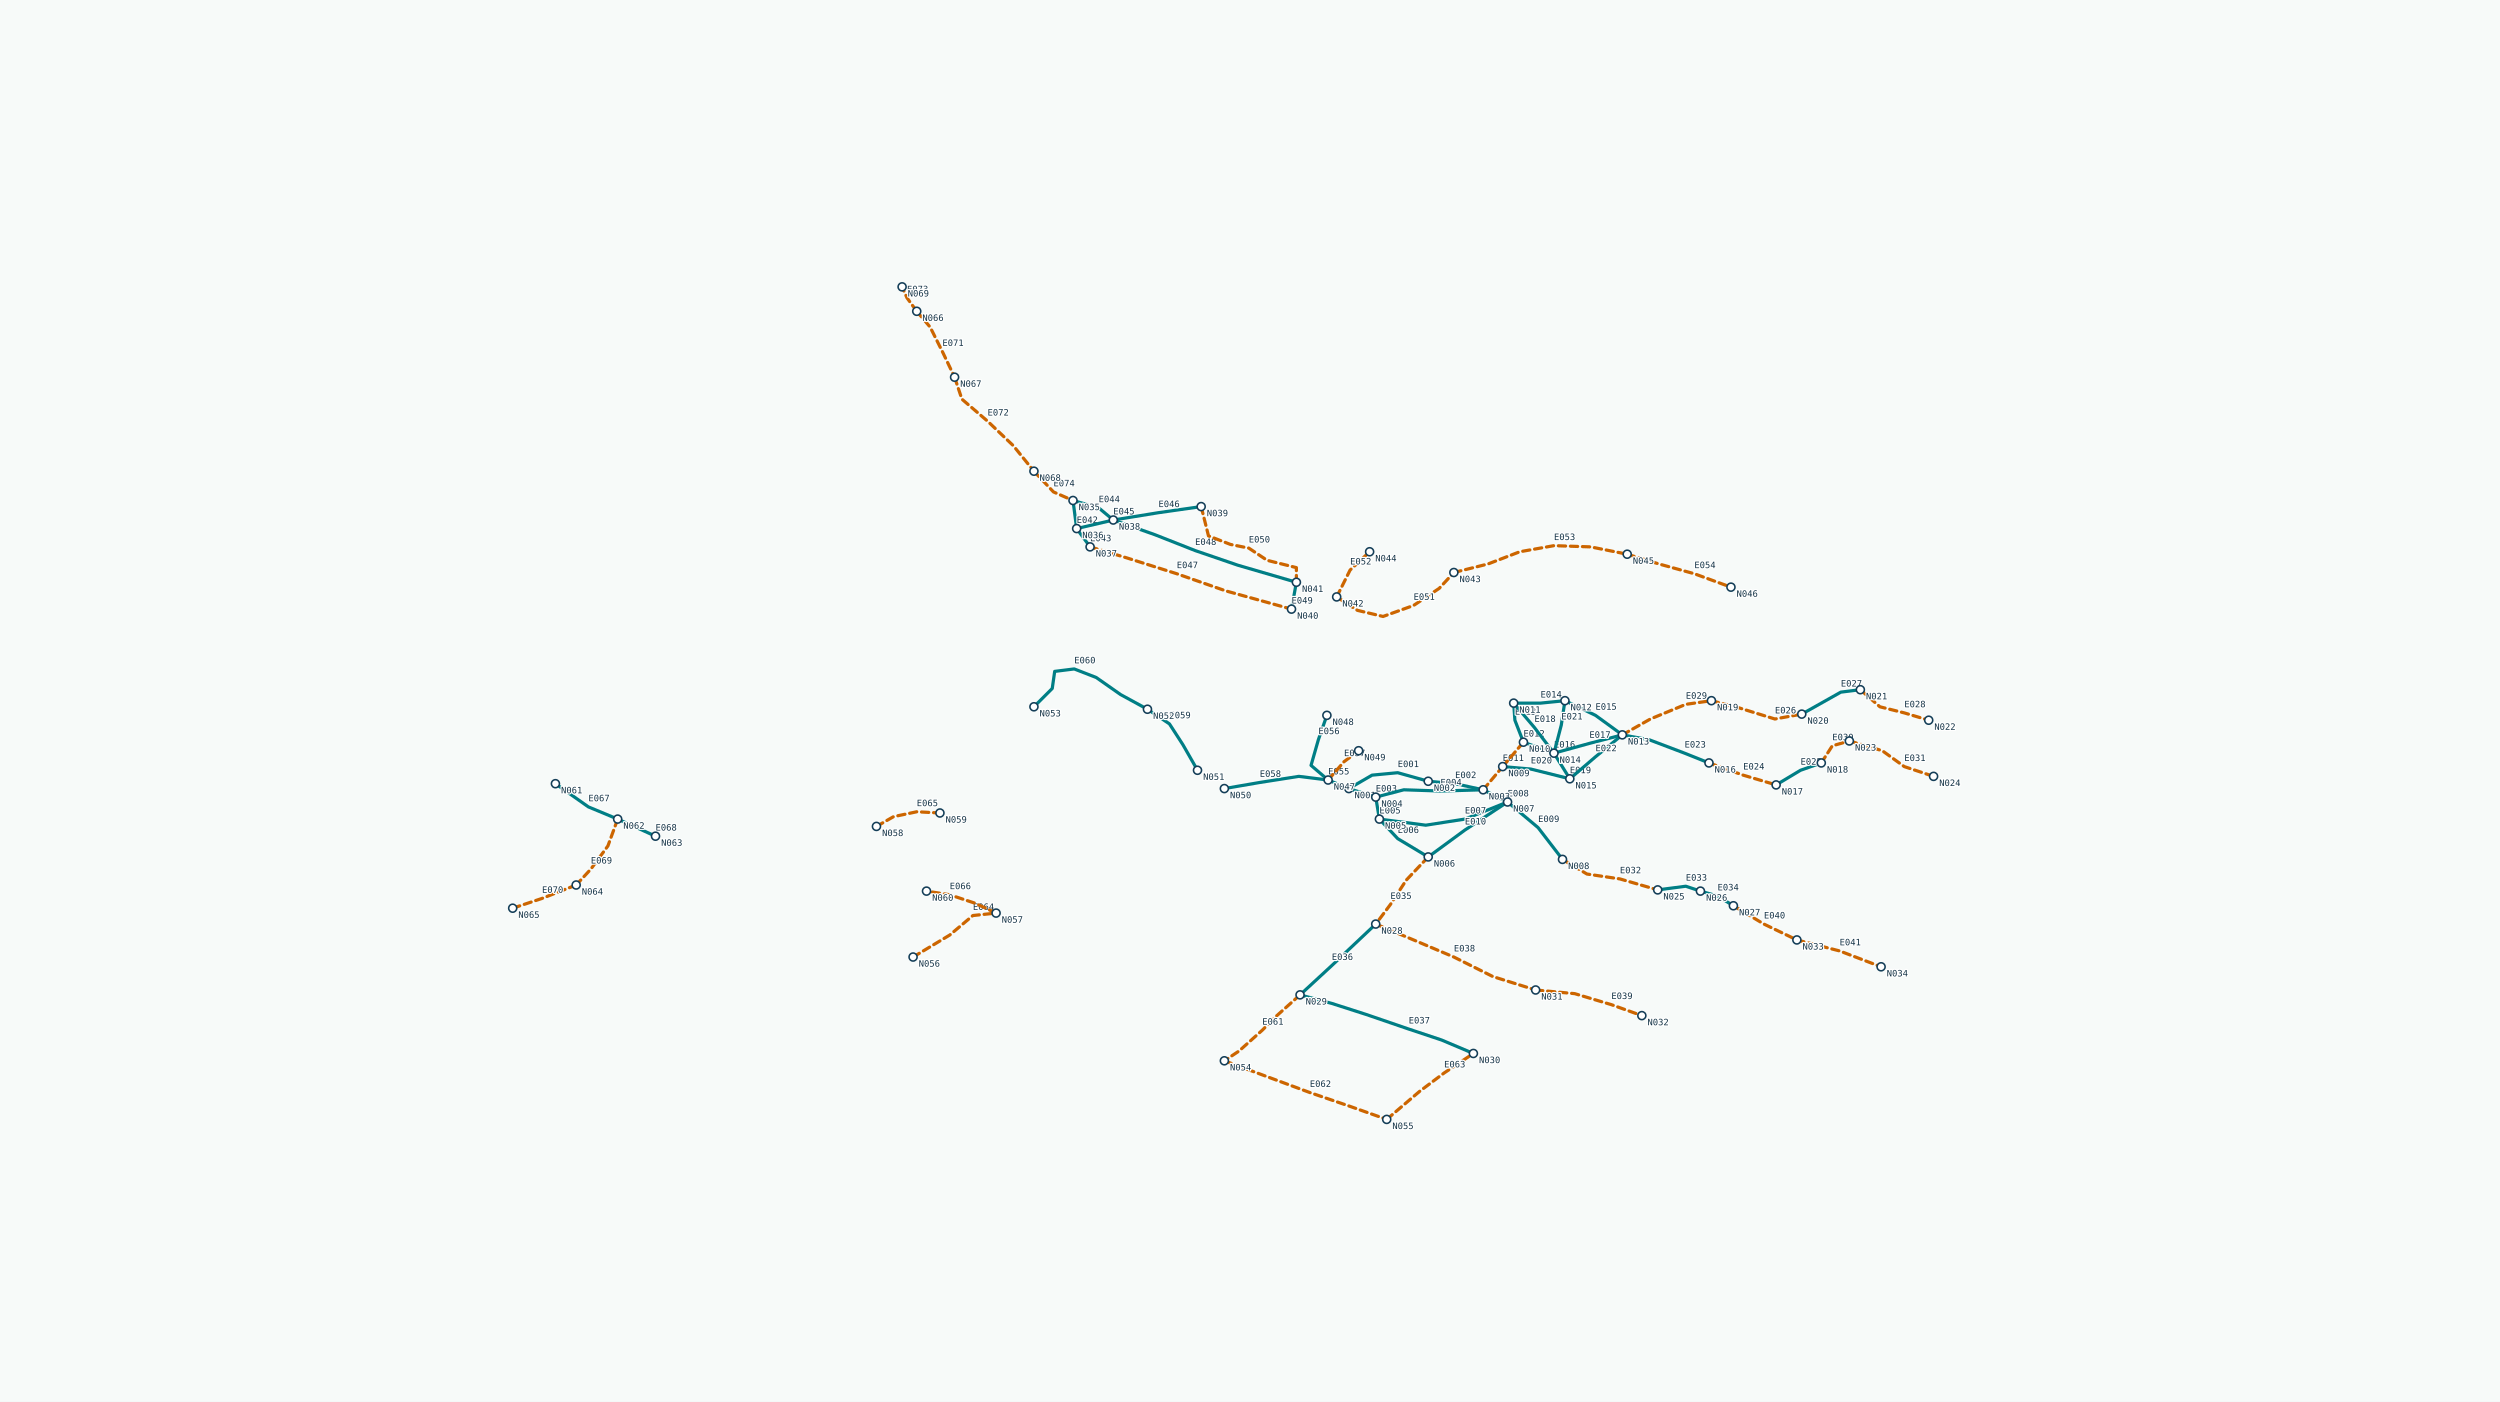
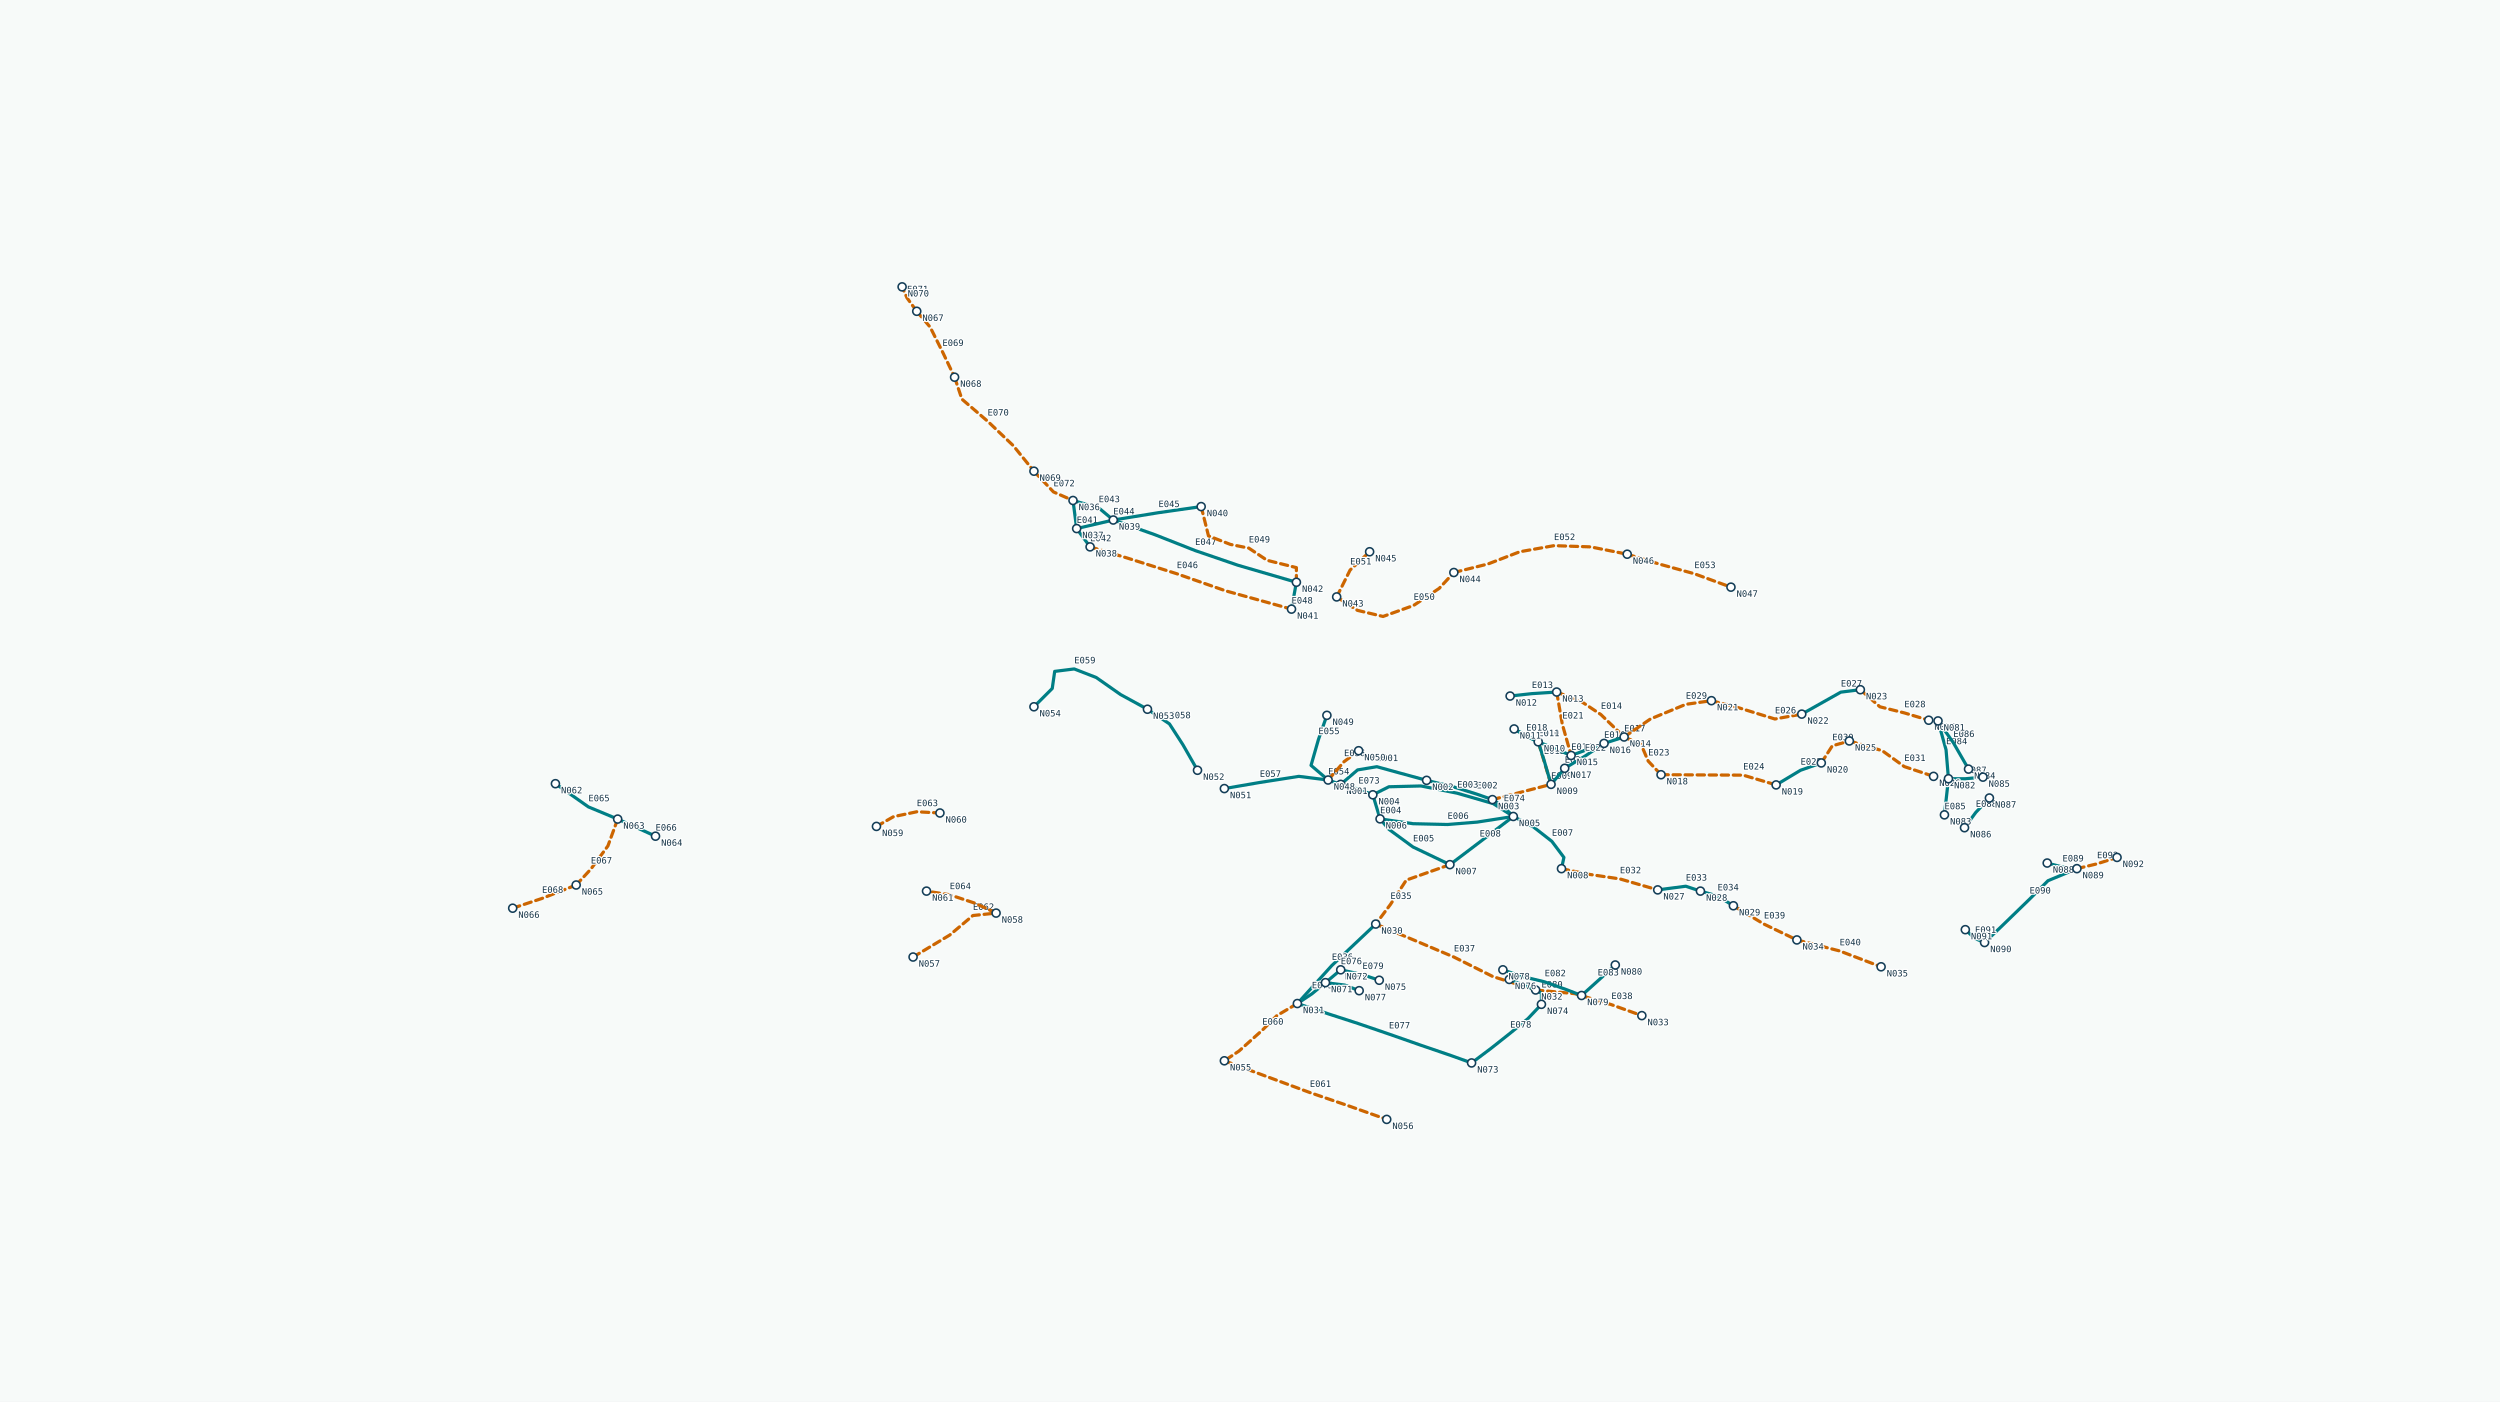
<svg xmlns="http://www.w3.org/2000/svg" width="3114" height="1746" viewBox="0 0 3114 1746">
  <style>polyline{fill:none;stroke:#007e85;stroke-width:4;stroke-linejoin:round;stroke-linecap:round}.uncertain{stroke:#cc6500;stroke-dasharray:9 6}circle{fill:white;stroke:#143e58;stroke-width:2}text{font:11px monospace;fill:#153447;paint-order:stroke;stroke:white;stroke-width:3px;stroke-linejoin:round}</style>
  <rect width="3114" height="1746" fill="#f7faf9" />
  <g>
-     <polyline points="1680.16,982.25 1709.05,965.52 1740.98,962.48 1778.99,973.13" class="" />
-     <text x="1740.98" y="955.48">E001</text>
-   </g>
-   <g>
-     <polyline points="1778.99,973.13 1812.45,976.17 1847.42,983.77" class="" />
-     <text x="1812.45" y="969.17">E002</text>
-   </g>
-   <g>
-     <polyline points="1680.16,982.25 1713.61,992.89" class="" />
-     <text x="1713.61" y="985.89">E003</text>
-   </g>
-   <g>
-     <polyline points="1713.61,992.89 1748.58,983.77 1794.2,985.29 1847.42,983.77" class="" />
-     <text x="1794.2" y="978.29">E004</text>
-   </g>
-   <g>
-     <polyline points="1713.61,992.89 1718.17,1020.26" class="" />
-     <text x="1718.17" y="1013.26">E005</text>
-   </g>
-   <g>
-     <polyline points="1718.17,1020.26 1740.98,1044.59 1778.99,1067.4" class="" />
-     <text x="1740.98" y="1037.59">E006</text>
-   </g>
-   <g>
-     <polyline points="1718.17,1020.26 1775.95,1027.86 1824.61,1020.26 1877.83,998.97" class="" />
-     <text x="1824.61" y="1013.26">E007</text>
-   </g>
-   <g>
-     <polyline points="1847.42,983.77 1877.83,998.97" class="" />
-     <text x="1877.83" y="991.97">E008</text>
-   </g>
-   <g>
-     <polyline points="1877.83,998.97 1915.84,1030.9 1946.25,1070.44" class="" />
-     <text x="1915.84" y="1023.9">E009</text>
-   </g>
-   <g>
-     <polyline points="1778.99,1067.4 1824.61,1033.95 1877.83,998.97" class="" />
-     <text x="1824.61" y="1026.95">E010</text>
-   </g>
-   <g>
-     <polyline points="1847.42,983.77 1871.75,954.88" class="uncertain" />
-     <text x="1871.75" y="947.88">E011</text>
-   </g>
-   <g>
-     <polyline points="1871.75,954.88 1897.59,924.47" class="uncertain" />
-     <text x="1897.59" y="917.47">E012</text>
-   </g>
-   <g>
-     <polyline points="1897.59,924.47 1886.95,897.1 1885.43,875.81" class="" />
-     <text x="1886.95" y="890.1">E013</text>
-   </g>
-   <g>
-     <polyline points="1885.43,875.81 1918.88,875.81 1949.29,872.77" class="" />
-     <text x="1918.88" y="868.81">E014</text>
-   </g>
-   <g>
-     <polyline points="1949.29,872.77 1987.3,891.02 2020.75,915.35" class="" />
-     <text x="1987.3" y="884.02">E015</text>
-   </g>
-   <g>
-     <polyline points="1897.59,924.47 1935.61,938.15" class="" />
-     <text x="1935.61" y="931.15">E016</text>
-   </g>
-   <g>
-     <polyline points="1935.61,938.15 1979.7,925.99 2020.75,915.35" class="" />
-     <text x="1979.7" y="918.99">E017</text>
-   </g>
-   <g>
-     <polyline points="1885.43,875.81 1911.28,906.22 1935.61,938.15" class="" />
-     <text x="1911.28" y="899.22">E018</text>
-   </g>
-   <g>
-     <polyline points="1935.61,938.15 1955.37,970.08" class="" />
-     <text x="1955.37" y="963.08">E019</text>
-   </g>
-   <g>
-     <polyline points="1871.75,954.88 1906.72,957.92 1955.37,970.08" class="" />
-     <text x="1906.72" y="950.92">E020</text>
-   </g>
-   <g>
-     <polyline points="1949.29,872.77 1944.73,903.18 1935.61,938.15" class="" />
-     <text x="1944.73" y="896.18">E021</text>
-   </g>
-   <g>
-     <polyline points="2020.75,915.35 1987.3,942.71 1955.37,970.08" class="" />
-     <text x="1987.3" y="935.71">E022</text>
-   </g>
-   <g>
-     <polyline points="2020.75,915.35 2054.21,921.43 2098.3,938.15 2128.71,950.32" class="" />
-     <text x="2098.3" y="931.15">E023</text>
-   </g>
-   <g>
-     <polyline points="2128.71,950.32 2171.29,965.52 2212.34,977.69" class="uncertain" />
+     <polyline points="1670,977 1691,959 1715,955 1744,963 1777,972" class="" />
+     <text x="1715" y="948">E001</text>
+   </g>
+   <g>
+     <polyline points="1777,972 1810,980 1839,989 1859,996" class="" />
+     <text x="1839" y="982">E002</text>
+   </g>
+   <g>
+     <polyline points="1710,990 1730,980 1770,979 1815,988 1860,1001 1885,1017" class="" />
+     <text x="1815" y="981">E003</text>
+   </g>
+   <g>
+     <polyline points="1710,990 1719,1020" class="" />
+     <text x="1719" y="1013">E004</text>
+   </g>
+   <g>
+     <polyline points="1719,1020 1730,1033 1760,1055 1806,1077" class="" />
+     <text x="1760" y="1048">E005</text>
+   </g>
+   <g>
+     <polyline points="1719,1020 1760,1026 1803,1027 1840,1024 1885,1017" class="" />
+     <text x="1803" y="1020">E006</text>
+   </g>
+   <g>
+     <polyline points="1885,1017 1910,1030 1933,1048 1948,1068 1945,1082" class="" />
+     <text x="1933" y="1041">E007</text>
+   </g>
+   <g>
+     <polyline points="1806,1077 1843,1049 1885,1017" class="" />
+     <text x="1843" y="1042">E008</text>
+   </g>
+   <g>
+     <polyline points="1859,996 1932,977" class="uncertain" />
+     <text x="1932" y="970">E009</text>
+   </g>
+   <g>
+     <polyline points="1932,977 1916,924" class="uncertain" />
+     <text x="1916" y="917">E010</text>
+   </g>
+   <g>
+     <polyline points="1886,908 1916,924" class="" />
+     <text x="1916" y="917">E011</text>
+   </g>
+   <g>
+     <polyline points="1916,924 1923,946 1932,977" class="" />
+     <text x="1923" y="939">E012</text>
+   </g>
+   <g>
+     <polyline points="1881,867 1908,864 1939,862" class="" />
+     <text x="1908" y="857">E013</text>
+   </g>
+   <g>
+     <polyline points="1939,862 1970,874 1994,890 2023,918" class="uncertain" />
+     <text x="1994" y="883">E014</text>
+   </g>
+   <g>
+     <polyline points="1916,924 1957,941" class="" />
+     <text x="1957" y="934">E015</text>
+   </g>
+   <g>
+     <polyline points="1957,941 1998,926" class="" />
+     <text x="1998" y="919">E016</text>
+   </g>
+   <g>
+     <polyline points="1998,926 2023,918" class="" />
+     <text x="2023" y="911">E017</text>
+   </g>
+   <g>
+     <polyline points="1886,908 1901,917 1916,924" class="" />
+     <text x="1901" y="910">E018</text>
+   </g>
+   <g>
+     <polyline points="1957,941 1949,957" class="" />
+     <text x="1949" y="950">E019</text>
+   </g>
+   <g>
+     <polyline points="1932,977 1949,957" class="" />
+     <text x="1949" y="950">E020</text>
+   </g>
+   <g>
+     <polyline points="1939,862 1946,902 1957,941" class="uncertain" />
+     <text x="1946" y="895">E021</text>
+   </g>
+   <g>
+     <polyline points="1949,957 1974,942 1998,926" class="" />
+     <text x="1974" y="935">E022</text>
+   </g>
+   <g>
+     <polyline points="2023,918 2044,927 2053,948 2069,965" class="uncertain" />
+     <text x="2053" y="941">E023</text>
+   </g>
+   <g>
+     <polyline points="2069,965 2171.29,965.52 2212.34,977.69" class="uncertain" />
    <text x="2171.29" y="958.52">E024</text>
  </g>
  <g>
    <polyline points="2212.34,977.69 2242.75,959.44 2268.6,950.32" class="" />
    <text x="2242.75" y="952.44">E025</text>
  </g>
  <g>
    <polyline points="2131.75,872.77 2166.72,881.89 2210.82,895.58 2244.27,889.5" class="uncertain" />
    <text x="2210.82" y="888.58">E026</text>
  </g>
  <g>
    <polyline points="2244.27,889.5 2292.93,862.13 2317.25,859.09" class="" />
    <text x="2292.93" y="855.13">E027</text>
  </g>
  <g>
    <polyline points="2317.25,859.09 2341.58,880.37 2371.99,887.98 2402.4,897.1" class="uncertain" />
    <text x="2371.99" y="880.98">E028</text>
  </g>
  <g>
-     <polyline points="2020.75,915.35 2055.73,895.58 2099.82,877.33 2131.75,872.77" class="uncertain" />
+     <polyline points="2023,918 2055.73,895.58 2099.82,877.33 2131.75,872.77" class="uncertain" />
    <text x="2099.82" y="870.33">E029</text>
  </g>
  <g>
    <polyline points="2268.6,950.32 2282.28,929.03 2303.57,922.95" class="uncertain" />
    <text x="2282.28" y="922.03">E030</text>
  </g>
  <g>
    <polyline points="2303.57,922.95 2344.62,935.11 2371.99,954.88 2408.48,967.04" class="uncertain" />
    <text x="2371.99" y="947.88">E031</text>
  </g>
  <g>
-     <polyline points="1946.25,1070.44 1976.66,1088.68 2017.71,1094.77 2064.85,1108.45" class="uncertain" />
+     <polyline points="1945,1082 1976.66,1088.68 2017.71,1094.77 2064.85,1108.45" class="uncertain" />
    <text x="2017.71" y="1087.77">E032</text>
  </g>
  <g>
    <polyline points="2064.85,1108.45 2099.82,1103.89 2118.07,1109.97" class="" />
    <text x="2099.82" y="1096.89">E033</text>
  </g>
  <g>
    <polyline points="2118.07,1109.97 2139.35,1116.05 2159.12,1128.22" class="" />
    <text x="2139.35" y="1109.05">E034</text>
  </g>
  <g>
-     <polyline points="1778.99,1067.4 1751.63,1096.29 1731.86,1126.7 1713.61,1151.02" class="uncertain" />
+     <polyline points="1806,1077 1751.63,1096.29 1731.86,1126.7 1713.61,1151.02" class="uncertain" />
    <text x="1731.86" y="1119.7">E035</text>
  </g>
  <g>
-     <polyline points="1713.61,1151.02 1658.87,1202.72 1619.34,1239.21" class="" />
+     <polyline points="1713.61,1151.02 1658.87,1202.72 1616,1250" class="" />
    <text x="1658.87" y="1195.72">E036</text>
  </g>
  <g>
-     <polyline points="1619.34,1239.21 1658.87,1249.86 1701.45,1263.54 1754.67,1281.79 1795.72,1295.47 1835.25,1312.2" class="" />
-     <text x="1754.67" y="1274.79">E037</text>
-   </g>
-   <g>
    <polyline points="1713.61,1151.02 1760.75,1170.79 1810.92,1192.08 1859.58,1216.41 1912.8,1233.13" class="uncertain" />
-     <text x="1810.92" y="1185.08">E038</text>
+     <text x="1810.92" y="1185.08">E037</text>
  </g>
  <g>
    <polyline points="1912.8,1233.13 1961.46,1237.69 2007.07,1251.38 2045.08,1265.06" class="uncertain" />
-     <text x="2007.07" y="1244.38">E039</text>
+     <text x="2007.07" y="1244.38">E038</text>
  </g>
  <g>
    <polyline points="2159.12,1128.22 2197.13,1151.02 2238.19,1170.79" class="uncertain" />
-     <text x="2197.13" y="1144.02">E040</text>
+     <text x="2197.13" y="1144.02">E039</text>
  </g>
  <g>
    <polyline points="2238.19,1170.79 2291.41,1184.48 2343.1,1204.24" class="uncertain" />
-     <text x="2291.41" y="1177.48">E041</text>
+     <text x="2291.41" y="1177.48">E040</text>
  </g>
  <g>
    <polyline points="1336.53,623.41 1341.09,658.38" class="" />
-     <text x="1341.09" y="651.38">E042</text>
+     <text x="1341.09" y="651.38">E041</text>
  </g>
  <g>
    <polyline points="1341.09,658.38 1357.81,681.19" class="" />
-     <text x="1357.81" y="674.19">E043</text>
+     <text x="1357.81" y="674.19">E042</text>
  </g>
  <g>
    <polyline points="1336.53,623.41 1368.46,632.53 1386.7,647.74" class="" />
-     <text x="1368.46" y="625.53">E044</text>
+     <text x="1368.46" y="625.53">E043</text>
  </g>
  <g>
    <polyline points="1341.09,658.38 1386.7,647.74" class="" />
-     <text x="1386.7" y="640.74">E045</text>
+     <text x="1386.7" y="640.74">E044</text>
  </g>
  <g>
    <polyline points="1386.7,647.74 1442.96,638.61 1496.18,631.01" class="" />
-     <text x="1442.96" y="631.61">E046</text>
+     <text x="1442.96" y="631.61">E045</text>
  </g>
  <g>
    <polyline points="1357.81,681.19 1403.43,694.87 1465.77,714.64 1526.59,735.93 1608.7,758.73" class="uncertain" />
-     <text x="1465.77" y="707.64">E047</text>
+     <text x="1465.77" y="707.64">E046</text>
  </g>
  <g>
    <polyline points="1386.7,647.74 1438.4,665.98 1488.58,685.75 1541.79,704 1614.78,725.28" class="" />
-     <text x="1488.58" y="678.75">E048</text>
+     <text x="1488.58" y="678.75">E047</text>
  </g>
  <g>
    <polyline points="1614.78,725.28 1608.7,758.73" class="" />
-     <text x="1608.7" y="751.73">E049</text>
+     <text x="1608.7" y="751.73">E048</text>
  </g>
  <g>
    <polyline points="1496.18,631.01 1505.3,667.5 1532.67,678.15 1555.48,682.71 1578.29,697.91 1614.78,707.04 1614.78,725.28" class="uncertain" />
-     <text x="1555.48" y="675.71">E050</text>
+     <text x="1555.48" y="675.71">E049</text>
  </g>
  <g>
    <polyline points="1664.96,743.53 1690.8,760.25 1722.74,767.86 1760.75,754.17 1792.68,732.88 1810.92,713.12" class="uncertain" />
-     <text x="1760.75" y="747.17">E051</text>
+     <text x="1760.75" y="747.17">E050</text>
  </g>
  <g>
    <polyline points="1664.96,743.53 1681.68,710.08 1706.01,687.27" class="uncertain" />
-     <text x="1681.68" y="703.08">E052</text>
+     <text x="1681.68" y="703.08">E051</text>
  </g>
  <g>
    <polyline points="1810.92,713.12 1853.5,702.47 1893.03,687.27 1935.61,679.67 1981.22,681.19 2026.84,690.31" class="uncertain" />
-     <text x="1935.61" y="672.67">E053</text>
+     <text x="1935.61" y="672.67">E052</text>
  </g>
  <g>
    <polyline points="2026.84,690.31 2066.37,702.47 2110.46,714.64 2156.08,731.36" class="uncertain" />
-     <text x="2110.46" y="707.64">E054</text>
-   </g>
-   <g>
-     <polyline points="1680.16,982.25 1654.31,971.6" class="" />
-     <text x="1654.31" y="964.6">E055</text>
+     <text x="2110.46" y="707.64">E053</text>
+   </g>
+   <g>
+     <polyline points="1670,977 1654.31,971.6" class="" />
+     <text x="1654.31" y="964.6">E054</text>
  </g>
  <g>
    <polyline points="1654.31,971.6 1633.03,953.36 1642.15,921.43 1652.79,891.02" class="" />
-     <text x="1642.15" y="914.43">E056</text>
+     <text x="1642.15" y="914.43">E055</text>
  </g>
  <g>
    <polyline points="1654.31,971.6 1674.08,948.8 1692.33,935.11" class="uncertain" />
-     <text x="1674.08" y="941.8">E057</text>
+     <text x="1674.08" y="941.8">E056</text>
  </g>
  <g>
    <polyline points="1654.31,971.6 1617.82,967.04 1569.16,974.65 1525.07,982.25" class="" />
-     <text x="1569.16" y="967.65">E058</text>
+     <text x="1569.16" y="967.65">E057</text>
  </g>
  <g>
    <polyline points="1491.62,959.44 1473.37,927.51 1456.65,901.66 1429.28,883.42" class="" />
-     <text x="1456.65" y="894.66">E059</text>
+     <text x="1456.65" y="894.66">E058</text>
  </g>
  <g>
    <polyline points="1429.28,883.42 1395.83,865.17 1365.42,843.88 1338.05,833.24 1313.72,836.28 1310.68,857.57 1287.87,880.37" class="" />
-     <text x="1338.05" y="826.24">E060</text>
-   </g>
-   <g>
-     <polyline points="1619.34,1239.21 1590.45,1265.06 1572.21,1283.31 1543.32,1309.16 1525.07,1321.32" class="uncertain" />
-     <text x="1572.21" y="1276.31">E061</text>
+     <text x="1338.05" y="826.24">E059</text>
+   </g>
+   <g>
+     <polyline points="1616,1250 1590.45,1265.06 1572.21,1283.31 1543.32,1309.16 1525.07,1321.32" class="uncertain" />
+     <text x="1572.21" y="1276.31">E060</text>
  </g>
  <g>
    <polyline points="1525.07,1321.32 1578.29,1341.09 1631.5,1360.85 1680.16,1377.58 1727.3,1394.31" class="uncertain" />
-     <text x="1631.5" y="1353.85">E062</text>
-   </g>
-   <g>
-     <polyline points="1727.3,1394.31 1768.35,1359.33 1798.76,1336.53 1835.25,1312.2" class="uncertain" />
-     <text x="1798.76" y="1329.53">E063</text>
+     <text x="1631.5" y="1353.85">E061</text>
  </g>
  <g>
    <polyline points="1137.34,1192.08 1182.96,1164.71 1211.84,1140.38 1240.73,1137.34" class="uncertain" />
-     <text x="1211.84" y="1133.38">E064</text>
+     <text x="1211.84" y="1133.38">E062</text>
  </g>
  <g>
    <polyline points="1091.72,1029.38 1113.01,1017.22 1141.9,1011.14 1170.79,1012.66" class="uncertain" />
-     <text x="1141.9" y="1004.14">E065</text>
+     <text x="1141.9" y="1004.14">E063</text>
  </g>
  <g>
    <polyline points="1240.73,1137.34 1214.89,1125.18 1182.96,1114.53 1154.07,1109.97" class="uncertain" />
-     <text x="1182.96" y="1107.53">E066</text>
+     <text x="1182.96" y="1107.53">E064</text>
  </g>
  <g>
    <polyline points="691.83,976.17 732.88,1005.06 769.38,1020.26" class="" />
-     <text x="732.88" y="998.06">E067</text>
+     <text x="732.88" y="998.06">E065</text>
  </g>
  <g>
    <polyline points="769.38,1020.26 816.51,1041.55" class="" />
-     <text x="816.51" y="1034.55">E068</text>
+     <text x="816.51" y="1034.55">E066</text>
  </g>
  <g>
    <polyline points="769.38,1020.26 757.21,1053.71 735.93,1082.6 717.68,1102.37" class="uncertain" />
-     <text x="735.93" y="1075.6">E069</text>
+     <text x="735.93" y="1075.6">E067</text>
  </g>
  <g>
    <polyline points="717.68,1102.37 675.11,1119.09 638.61,1131.26" class="uncertain" />
-     <text x="675.11" y="1112.09">E070</text>
+     <text x="675.11" y="1112.09">E068</text>
  </g>
  <g>
    <polyline points="1141.9,387.73 1158.63,407.5 1173.83,437.91 1189.04,469.84" class="uncertain" />
-     <text x="1173.83" y="430.91">E071</text>
+     <text x="1173.83" y="430.91">E069</text>
  </g>
  <g>
    <polyline points="1189.04,469.84 1198.16,497.21 1230.09,524.58 1262.02,554.99 1287.87,586.92" class="uncertain" />
-     <text x="1230.09" y="517.58">E072</text>
+     <text x="1230.09" y="517.58">E070</text>
  </g>
  <g>
    <polyline points="1141.9,387.73 1129.74,371 1123.66,357.32" class="uncertain" />
-     <text x="1129.74" y="364">E073</text>
+     <text x="1129.74" y="364">E071</text>
  </g>
  <g>
    <polyline points="1287.87,586.92 1312.2,612.76 1336.53,623.41" class="uncertain" />
-     <text x="1312.2" y="605.76">E074</text>
-   </g>
-   <g>
-     <circle cx="1680.16" cy="982.25" r="5" />
-     <text x="1687.16" y="994.25">N001</text>
-   </g>
-   <g>
-     <circle cx="1778.99" cy="973.13" r="5" />
-     <text x="1785.99" y="985.13">N002</text>
-   </g>
-   <g>
-     <circle cx="1847.42" cy="983.77" r="5" />
-     <text x="1854.42" y="995.77">N003</text>
-   </g>
-   <g>
-     <circle cx="1713.61" cy="992.89" r="5" />
-     <text x="1720.61" y="1004.89">N004</text>
-   </g>
-   <g>
-     <circle cx="1718.17" cy="1020.26" r="5" />
-     <text x="1725.17" y="1032.26">N005</text>
-   </g>
-   <g>
-     <circle cx="1778.99" cy="1067.4" r="5" />
-     <text x="1785.99" y="1079.4">N006</text>
-   </g>
-   <g>
-     <circle cx="1877.83" cy="998.97" r="5" />
-     <text x="1884.83" y="1010.97">N007</text>
-   </g>
-   <g>
-     <circle cx="1946.25" cy="1070.44" r="5" />
-     <text x="1953.25" y="1082.44">N008</text>
-   </g>
-   <g>
-     <circle cx="1871.75" cy="954.88" r="5" />
-     <text x="1878.75" y="966.88">N009</text>
-   </g>
-   <g>
-     <circle cx="1897.59" cy="924.47" r="5" />
-     <text x="1904.59" y="936.47">N010</text>
-   </g>
-   <g>
-     <circle cx="1885.43" cy="875.81" r="5" />
-     <text x="1892.43" y="887.81">N011</text>
-   </g>
-   <g>
-     <circle cx="1949.29" cy="872.77" r="5" />
-     <text x="1956.29" y="884.77">N012</text>
-   </g>
-   <g>
-     <circle cx="2020.75" cy="915.35" r="5" />
-     <text x="2027.75" y="927.35">N013</text>
-   </g>
-   <g>
-     <circle cx="1935.61" cy="938.15" r="5" />
-     <text x="1942.61" y="950.15">N014</text>
-   </g>
-   <g>
-     <circle cx="1955.37" cy="970.08" r="5" />
-     <text x="1962.37" y="982.08">N015</text>
-   </g>
-   <g>
-     <circle cx="2128.71" cy="950.32" r="5" />
-     <text x="2135.71" y="962.32">N016</text>
+     <text x="1312.2" y="605.76">E072</text>
+   </g>
+   <g>
+     <polyline points="1670,977 1692,983 1710,990" class="" />
+     <text x="1692" y="976">E073</text>
+   </g>
+   <g>
+     <polyline points="1859,996 1873,1005 1885,1017" class="" />
+     <text x="1873" y="998">E074</text>
+   </g>
+   <g>
+     <polyline points="1616,1250 1634,1238 1651,1224" class="" />
+     <text x="1634" y="1231">E075</text>
+   </g>
+   <g>
+     <polyline points="1651,1224 1670,1208" class="" />
+     <text x="1670" y="1201">E076</text>
+   </g>
+   <g>
+     <polyline points="1616,1250 1655,1263 1692,1275 1730,1288 1770,1302 1808,1315 1833,1324" class="" />
+     <text x="1730" y="1281">E077</text>
+   </g>
+   <g>
+     <polyline points="1833,1324 1857,1306 1881,1287 1903,1269 1920,1251" class="" />
+     <text x="1881" y="1280">E078</text>
+   </g>
+   <g>
+     <polyline points="1670,1208 1697,1214 1718,1221" class="" />
+     <text x="1697" y="1207">E079</text>
+   </g>
+   <g>
+     <polyline points="1880,1220 1903,1229 1920,1237 1920,1251" class="" />
+     <text x="1920" y="1230">E080</text>
+   </g>
+   <g>
+     <polyline points="1651,1224 1675,1227 1693,1234" class="" />
+     <text x="1675" y="1220">E081</text>
+   </g>
+   <g>
+     <polyline points="1872,1208 1895,1216 1924,1223 1952,1233 1970,1240" class="" />
+     <text x="1924" y="1216">E082</text>
+   </g>
+   <g>
+     <polyline points="1970,1240 1990,1222 2012,1202" class="" />
+     <text x="1990" y="1215">E083</text>
+   </g>
+   <g>
+     <polyline points="2414,898 2424,934 2427,970" class="" />
+     <text x="2424" y="927">E084</text>
+   </g>
+   <g>
+     <polyline points="2427,970 2422,1015" class="" />
+     <text x="2422" y="1008">E085</text>
+   </g>
+   <g>
+     <polyline points="2414,898 2433,925 2452,958" class="" />
+     <text x="2433" y="918">E086</text>
+   </g>
+   <g>
+     <polyline points="2427,970 2448,970 2470,968" class="" />
+     <text x="2448" y="963">E087</text>
+   </g>
+   <g>
+     <polyline points="2447,1031 2461,1012 2478,994" class="" />
+     <text x="2461" y="1005">E088</text>
+   </g>
+   <g>
+     <polyline points="2550,1075 2569,1080 2587,1082" class="" />
+     <text x="2569" y="1073">E089</text>
+   </g>
+   <g>
+     <polyline points="2472,1174 2494,1153 2528,1120 2551,1097 2587,1082" class="" />
+     <text x="2528" y="1113">E090</text>
+   </g>
+   <g>
+     <polyline points="2472,1174 2460,1169 2448,1158" class="" />
+     <text x="2460" y="1162">E091</text>
+   </g>
+   <g>
+     <polyline points="2587,1082 2612,1076 2637,1068" class="uncertain" />
+     <text x="2612" y="1069">E092</text>
+   </g>
+   <g>
+     <circle cx="1670" cy="977" r="5" />
+     <text x="1677" y="989">N001</text>
+   </g>
+   <g>
+     <circle cx="1777" cy="972" r="5" />
+     <text x="1784" y="984">N002</text>
+   </g>
+   <g>
+     <circle cx="1859" cy="996" r="5" />
+     <text x="1866" y="1008">N003</text>
+   </g>
+   <g>
+     <circle cx="1710" cy="990" r="5" />
+     <text x="1717" y="1002">N004</text>
+   </g>
+   <g>
+     <circle cx="1885" cy="1017" r="5" />
+     <text x="1892" y="1029">N005</text>
+   </g>
+   <g>
+     <circle cx="1719" cy="1020" r="5" />
+     <text x="1726" y="1032">N006</text>
+   </g>
+   <g>
+     <circle cx="1806" cy="1077" r="5" />
+     <text x="1813" y="1089">N007</text>
+   </g>
+   <g>
+     <circle cx="1945" cy="1082" r="5" />
+     <text x="1952" y="1094">N008</text>
+   </g>
+   <g>
+     <circle cx="1932" cy="977" r="5" />
+     <text x="1939" y="989">N009</text>
+   </g>
+   <g>
+     <circle cx="1916" cy="924" r="5" />
+     <text x="1923" y="936">N010</text>
+   </g>
+   <g>
+     <circle cx="1886" cy="908" r="5" />
+     <text x="1893" y="920">N011</text>
+   </g>
+   <g>
+     <circle cx="1881" cy="867" r="5" />
+     <text x="1888" y="879">N012</text>
+   </g>
+   <g>
+     <circle cx="1939" cy="862" r="5" />
+     <text x="1946" y="874">N013</text>
+   </g>
+   <g>
+     <circle cx="2023" cy="918" r="5" />
+     <text x="2030" y="930">N014</text>
+   </g>
+   <g>
+     <circle cx="1957" cy="941" r="5" />
+     <text x="1964" y="953">N015</text>
+   </g>
+   <g>
+     <circle cx="1998" cy="926" r="5" />
+     <text x="2005" y="938">N016</text>
+   </g>
+   <g>
+     <circle cx="1949" cy="957" r="5" />
+     <text x="1956" y="969">N017</text>
+   </g>
+   <g>
+     <circle cx="2069" cy="965" r="5" />
+     <text x="2076" y="977">N018</text>
  </g>
  <g>
    <circle cx="2212.34" cy="977.69" r="5" />
-     <text x="2219.34" y="989.69">N017</text>
+     <text x="2219.34" y="989.69">N019</text>
  </g>
  <g>
    <circle cx="2268.6" cy="950.32" r="5" />
-     <text x="2275.6" y="962.32">N018</text>
+     <text x="2275.6" y="962.32">N020</text>
  </g>
  <g>
    <circle cx="2131.75" cy="872.77" r="5" />
-     <text x="2138.75" y="884.77">N019</text>
+     <text x="2138.75" y="884.77">N021</text>
  </g>
  <g>
    <circle cx="2244.27" cy="889.5" r="5" />
-     <text x="2251.27" y="901.5">N020</text>
+     <text x="2251.27" y="901.5">N022</text>
  </g>
  <g>
    <circle cx="2317.25" cy="859.09" r="5" />
-     <text x="2324.25" y="871.09">N021</text>
+     <text x="2324.25" y="871.09">N023</text>
  </g>
  <g>
    <circle cx="2402.4" cy="897.1" r="5" />
-     <text x="2409.4" y="909.1">N022</text>
+     <text x="2409.4" y="909.1">N024</text>
  </g>
  <g>
    <circle cx="2303.57" cy="922.95" r="5" />
-     <text x="2310.57" y="934.95">N023</text>
+     <text x="2310.57" y="934.95">N025</text>
  </g>
  <g>
    <circle cx="2408.48" cy="967.04" r="5" />
-     <text x="2415.48" y="979.04">N024</text>
+     <text x="2415.48" y="979.04">N026</text>
  </g>
  <g>
    <circle cx="2064.85" cy="1108.45" r="5" />
-     <text x="2071.85" y="1120.45">N025</text>
+     <text x="2071.85" y="1120.45">N027</text>
  </g>
  <g>
    <circle cx="2118.07" cy="1109.97" r="5" />
-     <text x="2125.07" y="1121.97">N026</text>
+     <text x="2125.07" y="1121.97">N028</text>
  </g>
  <g>
    <circle cx="2159.12" cy="1128.22" r="5" />
-     <text x="2166.12" y="1140.22">N027</text>
+     <text x="2166.12" y="1140.22">N029</text>
  </g>
  <g>
    <circle cx="1713.61" cy="1151.02" r="5" />
-     <text x="1720.61" y="1163.02">N028</text>
-   </g>
-   <g>
-     <circle cx="1619.34" cy="1239.21" r="5" />
-     <text x="1626.34" y="1251.21">N029</text>
-   </g>
-   <g>
-     <circle cx="1835.25" cy="1312.2" r="5" />
-     <text x="1842.25" y="1324.2">N030</text>
+     <text x="1720.61" y="1163.02">N030</text>
+   </g>
+   <g>
+     <circle cx="1616" cy="1250" r="5" />
+     <text x="1623" y="1262">N031</text>
  </g>
  <g>
    <circle cx="1912.8" cy="1233.13" r="5" />
-     <text x="1919.8" y="1245.13">N031</text>
+     <text x="1919.8" y="1245.13">N032</text>
  </g>
  <g>
    <circle cx="2045.08" cy="1265.06" r="5" />
-     <text x="2052.08" y="1277.06">N032</text>
+     <text x="2052.08" y="1277.06">N033</text>
  </g>
  <g>
    <circle cx="2238.19" cy="1170.79" r="5" />
-     <text x="2245.19" y="1182.79">N033</text>
+     <text x="2245.19" y="1182.79">N034</text>
  </g>
  <g>
    <circle cx="2343.1" cy="1204.24" r="5" />
-     <text x="2350.1" y="1216.24">N034</text>
+     <text x="2350.1" y="1216.24">N035</text>
  </g>
  <g>
    <circle cx="1336.53" cy="623.41" r="5" />
-     <text x="1343.53" y="635.41">N035</text>
+     <text x="1343.53" y="635.41">N036</text>
  </g>
  <g>
    <circle cx="1341.09" cy="658.38" r="5" />
-     <text x="1348.09" y="670.38">N036</text>
+     <text x="1348.09" y="670.38">N037</text>
  </g>
  <g>
    <circle cx="1357.81" cy="681.19" r="5" />
-     <text x="1364.81" y="693.19">N037</text>
+     <text x="1364.81" y="693.19">N038</text>
  </g>
  <g>
    <circle cx="1386.7" cy="647.74" r="5" />
-     <text x="1393.7" y="659.74">N038</text>
+     <text x="1393.7" y="659.74">N039</text>
  </g>
  <g>
    <circle cx="1496.18" cy="631.01" r="5" />
-     <text x="1503.18" y="643.01">N039</text>
+     <text x="1503.18" y="643.01">N040</text>
  </g>
  <g>
    <circle cx="1608.7" cy="758.73" r="5" />
-     <text x="1615.7" y="770.73">N040</text>
+     <text x="1615.7" y="770.73">N041</text>
  </g>
  <g>
    <circle cx="1614.78" cy="725.28" r="5" />
-     <text x="1621.78" y="737.28">N041</text>
+     <text x="1621.78" y="737.28">N042</text>
  </g>
  <g>
    <circle cx="1664.96" cy="743.53" r="5" />
-     <text x="1671.96" y="755.53">N042</text>
+     <text x="1671.96" y="755.53">N043</text>
  </g>
  <g>
    <circle cx="1810.92" cy="713.12" r="5" />
-     <text x="1817.92" y="725.12">N043</text>
+     <text x="1817.92" y="725.12">N044</text>
  </g>
  <g>
    <circle cx="1706.01" cy="687.27" r="5" />
-     <text x="1713.01" y="699.27">N044</text>
+     <text x="1713.01" y="699.27">N045</text>
  </g>
  <g>
    <circle cx="2026.84" cy="690.31" r="5" />
-     <text x="2033.84" y="702.31">N045</text>
+     <text x="2033.84" y="702.31">N046</text>
  </g>
  <g>
    <circle cx="2156.08" cy="731.36" r="5" />
-     <text x="2163.08" y="743.36">N046</text>
+     <text x="2163.08" y="743.36">N047</text>
  </g>
  <g>
    <circle cx="1654.31" cy="971.6" r="5" />
-     <text x="1661.31" y="983.6">N047</text>
+     <text x="1661.31" y="983.6">N048</text>
  </g>
  <g>
    <circle cx="1652.79" cy="891.02" r="5" />
-     <text x="1659.79" y="903.02">N048</text>
+     <text x="1659.79" y="903.02">N049</text>
  </g>
  <g>
    <circle cx="1692.33" cy="935.11" r="5" />
-     <text x="1699.33" y="947.11">N049</text>
+     <text x="1699.33" y="947.11">N050</text>
  </g>
  <g>
    <circle cx="1525.07" cy="982.25" r="5" />
-     <text x="1532.07" y="994.25">N050</text>
+     <text x="1532.07" y="994.25">N051</text>
  </g>
  <g>
    <circle cx="1491.62" cy="959.44" r="5" />
-     <text x="1498.62" y="971.44">N051</text>
+     <text x="1498.62" y="971.44">N052</text>
  </g>
  <g>
    <circle cx="1429.28" cy="883.42" r="5" />
-     <text x="1436.28" y="895.42">N052</text>
+     <text x="1436.28" y="895.42">N053</text>
  </g>
  <g>
    <circle cx="1287.87" cy="880.37" r="5" />
-     <text x="1294.87" y="892.37">N053</text>
+     <text x="1294.87" y="892.37">N054</text>
  </g>
  <g>
    <circle cx="1525.07" cy="1321.32" r="5" />
-     <text x="1532.07" y="1333.32">N054</text>
+     <text x="1532.07" y="1333.32">N055</text>
  </g>
  <g>
    <circle cx="1727.3" cy="1394.31" r="5" />
-     <text x="1734.3" y="1406.31">N055</text>
+     <text x="1734.3" y="1406.31">N056</text>
  </g>
  <g>
    <circle cx="1137.34" cy="1192.08" r="5" />
-     <text x="1144.34" y="1204.08">N056</text>
+     <text x="1144.34" y="1204.08">N057</text>
  </g>
  <g>
    <circle cx="1240.73" cy="1137.34" r="5" />
-     <text x="1247.73" y="1149.34">N057</text>
+     <text x="1247.73" y="1149.34">N058</text>
  </g>
  <g>
    <circle cx="1091.72" cy="1029.38" r="5" />
-     <text x="1098.72" y="1041.38">N058</text>
+     <text x="1098.72" y="1041.38">N059</text>
  </g>
  <g>
    <circle cx="1170.79" cy="1012.66" r="5" />
-     <text x="1177.79" y="1024.66">N059</text>
+     <text x="1177.79" y="1024.66">N060</text>
  </g>
  <g>
    <circle cx="1154.07" cy="1109.97" r="5" />
-     <text x="1161.07" y="1121.97">N060</text>
+     <text x="1161.07" y="1121.97">N061</text>
  </g>
  <g>
    <circle cx="691.83" cy="976.17" r="5" />
-     <text x="698.83" y="988.17">N061</text>
+     <text x="698.83" y="988.17">N062</text>
  </g>
  <g>
    <circle cx="769.38" cy="1020.26" r="5" />
-     <text x="776.38" y="1032.26">N062</text>
+     <text x="776.38" y="1032.26">N063</text>
  </g>
  <g>
    <circle cx="816.51" cy="1041.55" r="5" />
-     <text x="823.51" y="1053.55">N063</text>
+     <text x="823.51" y="1053.55">N064</text>
  </g>
  <g>
    <circle cx="717.68" cy="1102.37" r="5" />
-     <text x="724.68" y="1114.37">N064</text>
+     <text x="724.68" y="1114.37">N065</text>
  </g>
  <g>
    <circle cx="638.61" cy="1131.26" r="5" />
-     <text x="645.61" y="1143.26">N065</text>
+     <text x="645.61" y="1143.26">N066</text>
  </g>
  <g>
    <circle cx="1141.9" cy="387.73" r="5" />
-     <text x="1148.9" y="399.73">N066</text>
+     <text x="1148.9" y="399.73">N067</text>
  </g>
  <g>
    <circle cx="1189.04" cy="469.84" r="5" />
-     <text x="1196.04" y="481.84">N067</text>
+     <text x="1196.04" y="481.84">N068</text>
  </g>
  <g>
    <circle cx="1287.87" cy="586.92" r="5" />
-     <text x="1294.87" y="598.92">N068</text>
+     <text x="1294.87" y="598.92">N069</text>
  </g>
  <g>
    <circle cx="1123.66" cy="357.32" r="5" />
-     <text x="1130.66" y="369.32">N069</text>
+     <text x="1130.66" y="369.32">N070</text>
+   </g>
+   <g>
+     <circle cx="1651" cy="1224" r="5" />
+     <text x="1658" y="1236">N071</text>
+   </g>
+   <g>
+     <circle cx="1670" cy="1208" r="5" />
+     <text x="1677" y="1220">N072</text>
+   </g>
+   <g>
+     <circle cx="1833" cy="1324" r="5" />
+     <text x="1840" y="1336">N073</text>
+   </g>
+   <g>
+     <circle cx="1920" cy="1251" r="5" />
+     <text x="1927" y="1263">N074</text>
+   </g>
+   <g>
+     <circle cx="1718" cy="1221" r="5" />
+     <text x="1725" y="1233">N075</text>
+   </g>
+   <g>
+     <circle cx="1880" cy="1220" r="5" />
+     <text x="1887" y="1232">N076</text>
+   </g>
+   <g>
+     <circle cx="1693" cy="1234" r="5" />
+     <text x="1700" y="1246">N077</text>
+   </g>
+   <g>
+     <circle cx="1872" cy="1208" r="5" />
+     <text x="1879" y="1220">N078</text>
+   </g>
+   <g>
+     <circle cx="1970" cy="1240" r="5" />
+     <text x="1977" y="1252">N079</text>
+   </g>
+   <g>
+     <circle cx="2012" cy="1202" r="5" />
+     <text x="2019" y="1214">N080</text>
+   </g>
+   <g>
+     <circle cx="2414" cy="898" r="5" />
+     <text x="2421" y="910">N081</text>
+   </g>
+   <g>
+     <circle cx="2427" cy="970" r="5" />
+     <text x="2434" y="982">N082</text>
+   </g>
+   <g>
+     <circle cx="2422" cy="1015" r="5" />
+     <text x="2429" y="1027">N083</text>
+   </g>
+   <g>
+     <circle cx="2452" cy="958" r="5" />
+     <text x="2459" y="970">N084</text>
+   </g>
+   <g>
+     <circle cx="2470" cy="968" r="5" />
+     <text x="2477" y="980">N085</text>
+   </g>
+   <g>
+     <circle cx="2447" cy="1031" r="5" />
+     <text x="2454" y="1043">N086</text>
+   </g>
+   <g>
+     <circle cx="2478" cy="994" r="5" />
+     <text x="2485" y="1006">N087</text>
+   </g>
+   <g>
+     <circle cx="2550" cy="1075" r="5" />
+     <text x="2557" y="1087">N088</text>
+   </g>
+   <g>
+     <circle cx="2587" cy="1082" r="5" />
+     <text x="2594" y="1094">N089</text>
+   </g>
+   <g>
+     <circle cx="2472" cy="1174" r="5" />
+     <text x="2479" y="1186">N090</text>
+   </g>
+   <g>
+     <circle cx="2448" cy="1158" r="5" />
+     <text x="2455" y="1170">N091</text>
+   </g>
+   <g>
+     <circle cx="2637" cy="1068" r="5" />
+     <text x="2644" y="1080">N092</text>
  </g>
</svg>
